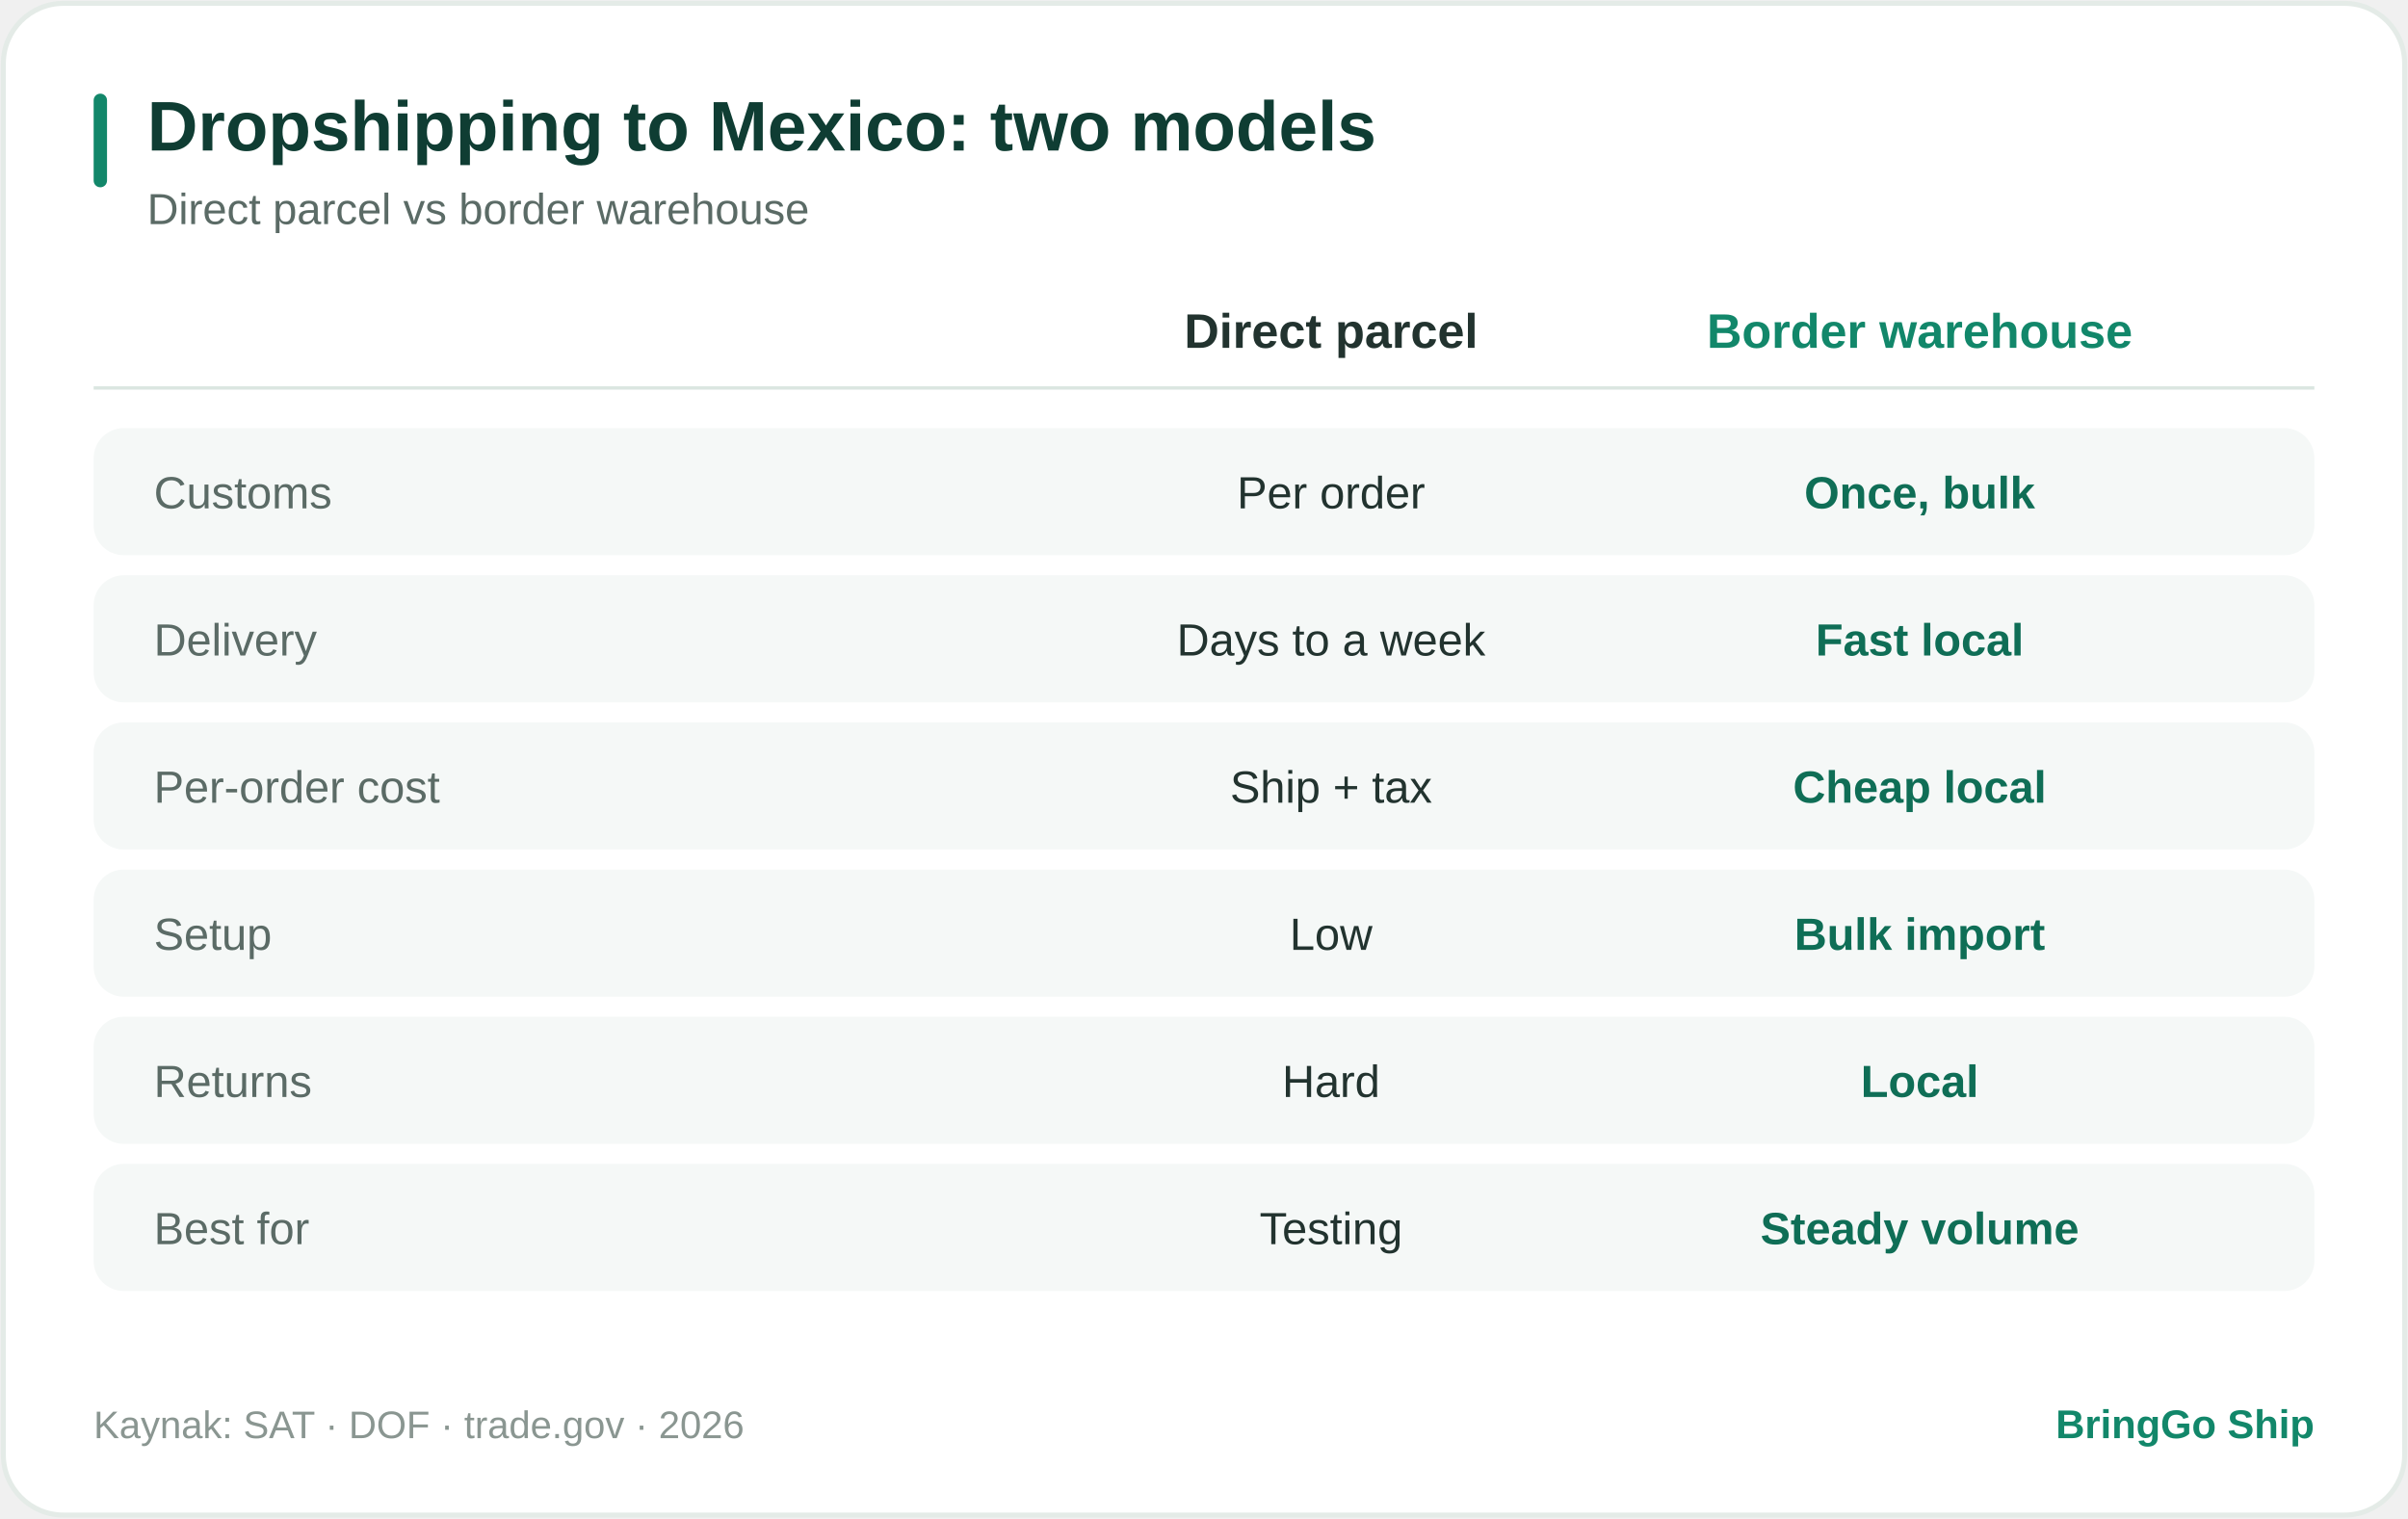
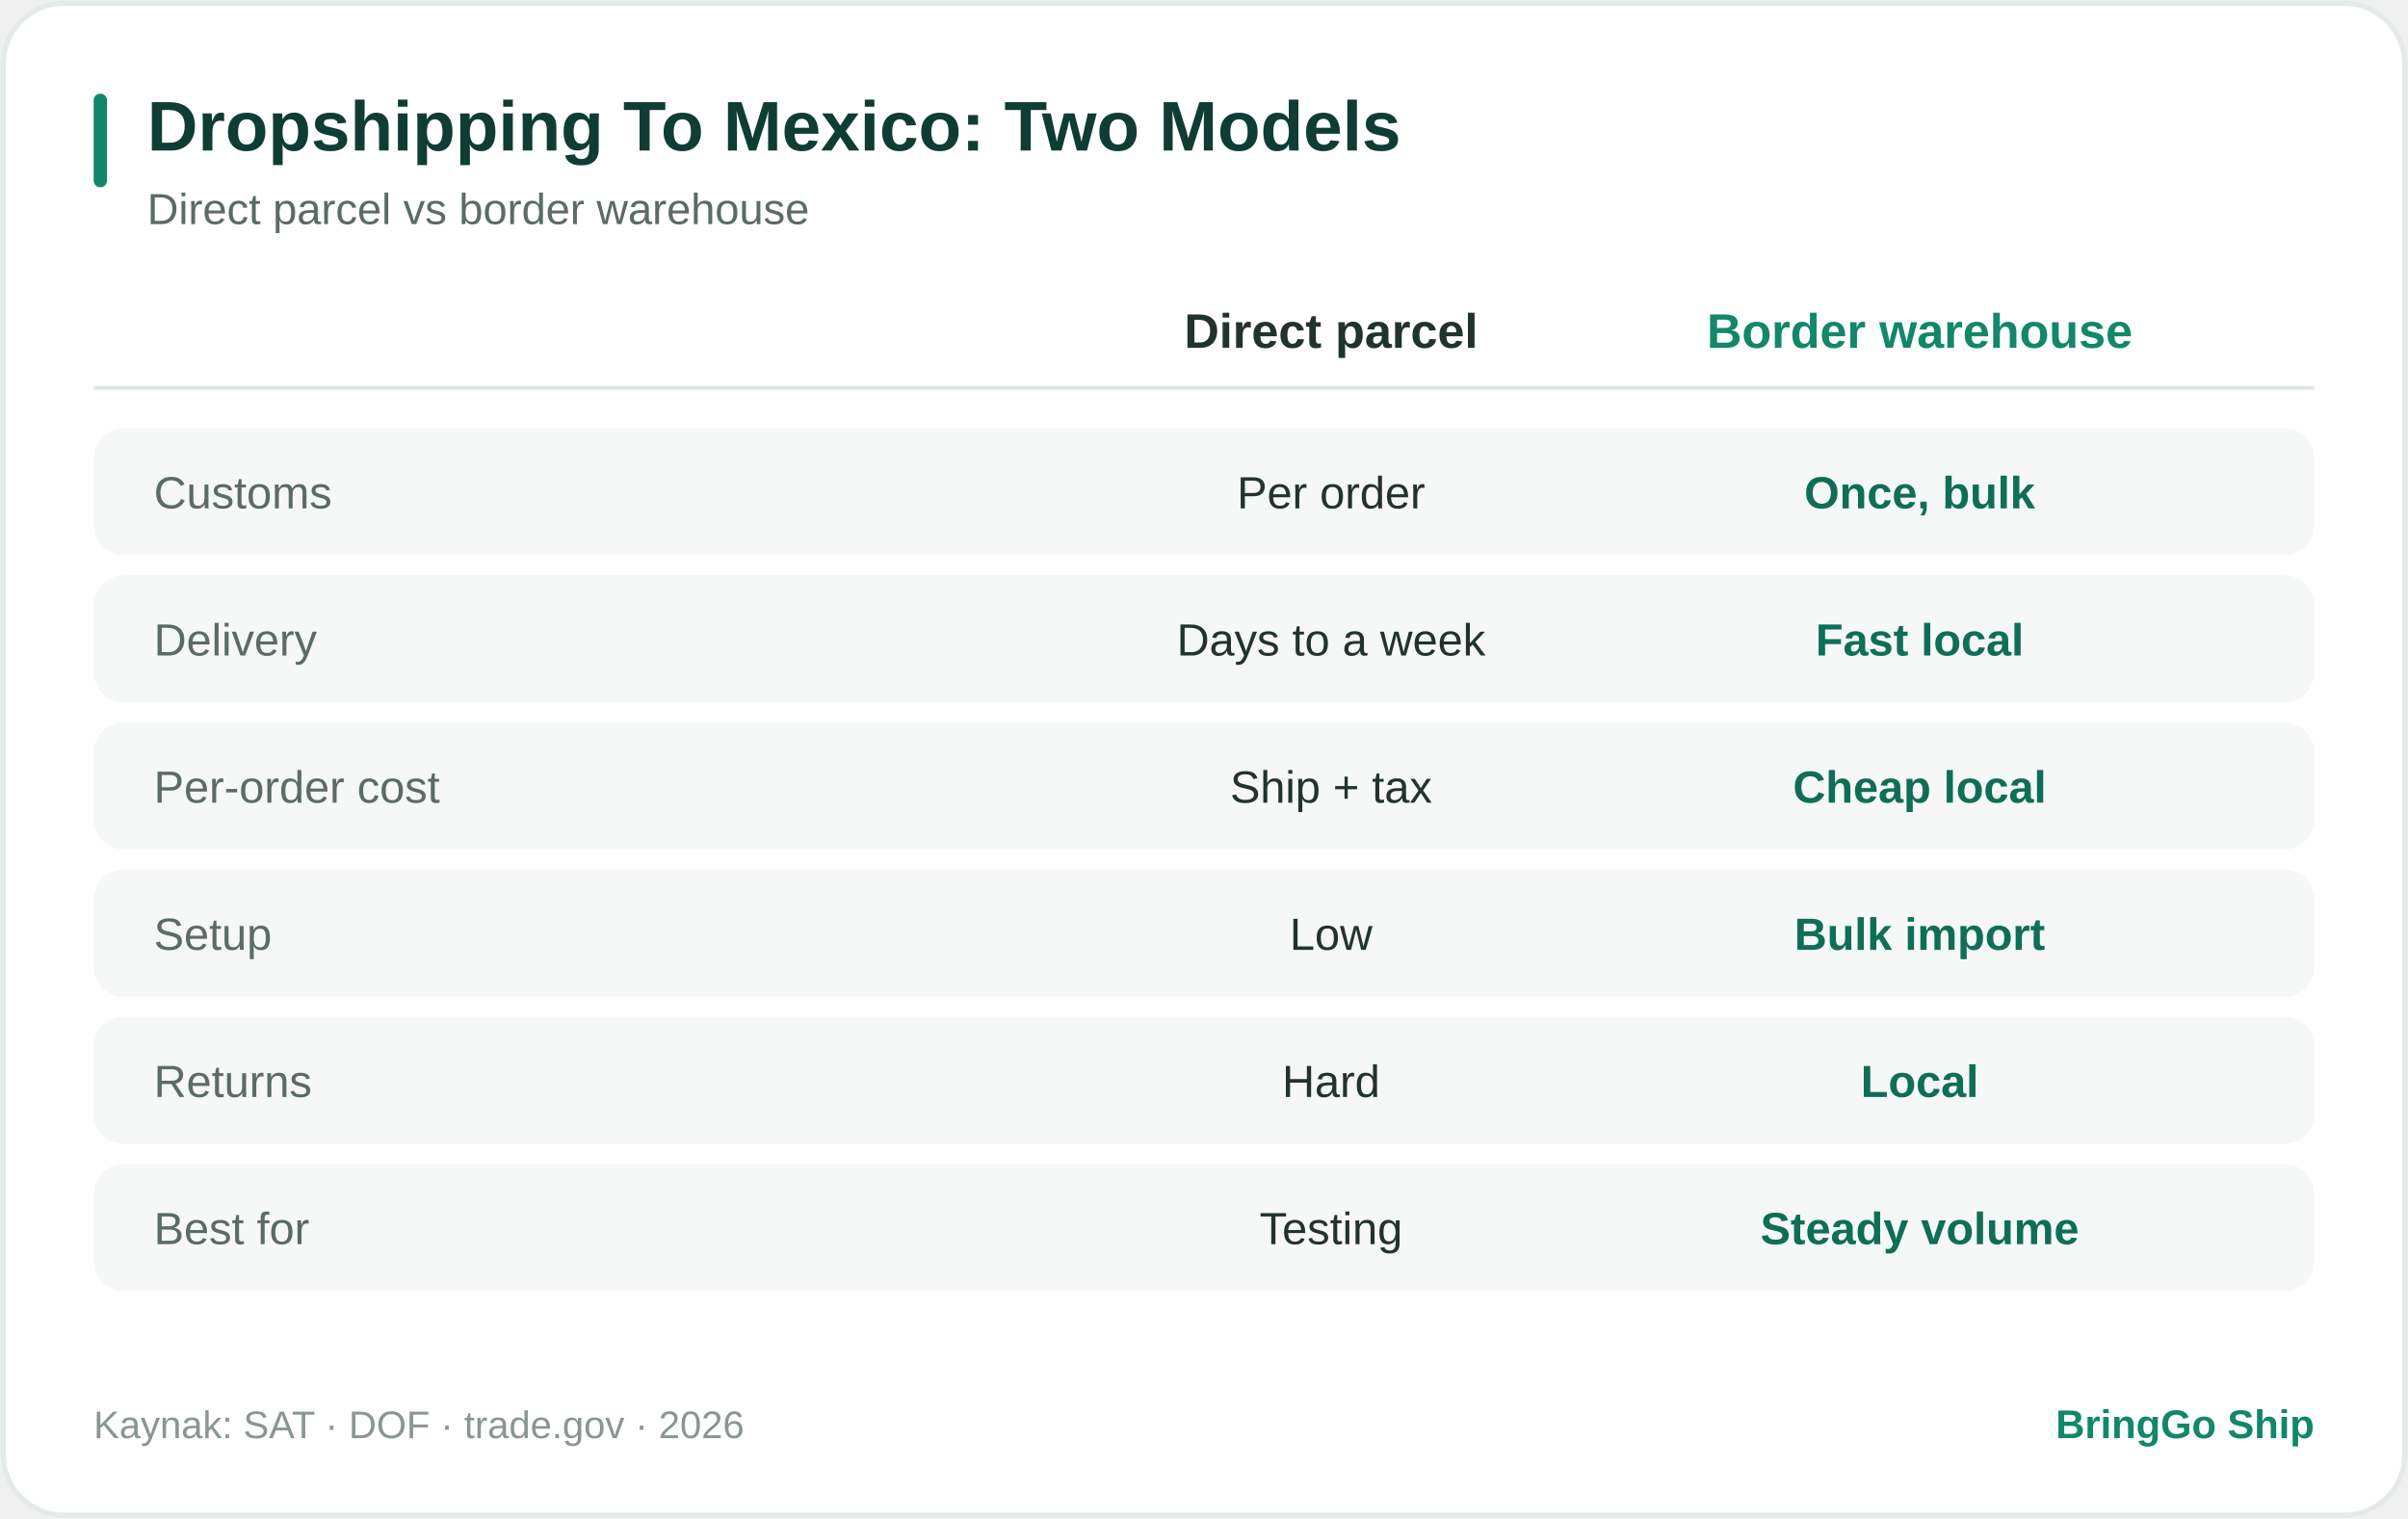
<svg xmlns="http://www.w3.org/2000/svg" width="720" height="454" viewBox="0 0 720 454" role="img">
  <style>
text{font-family:Arial,Helvetica,sans-serif}
.card{fill:#ffffff;stroke:#e4ebe7;stroke-width:1.5}
.row{fill:#f5f8f7}.pill{fill:#E1F5EE}.hi{fill:#1f9d5f}.mut{fill:#eef1f0}
.acc{fill:#12876A}.circ{fill:#12876A}.rd{fill:#fbe9e7}.am{fill:#fbf1dd}.tl{fill:#E1F5EE}.ln{stroke:#dbe6e1}
.tt{fill:#0F3D33;font-weight:bold}.ts{fill:#5b6b66}.tl2{fill:#22332f}
.tv{fill:#0F6E56;font-weight:bold}.tm{fill:#5b6b66;font-weight:bold}.tw{fill:#ffffff;font-weight:bold}
.tf{fill:#8a9691}.tb{fill:#12876A;font-weight:bold}.big{fill:#0F3D33;font-weight:bold}
.trd{fill:#a3392c;font-weight:bold}.tam{fill:#8a5a12;font-weight:bold}.ttl{fill:#0F6E56;font-weight:bold}
@media (prefers-color-scheme:dark){
.card{fill:#16211e;stroke:#2c3a35}
.row{fill:#1d2b27}.pill{fill:#123a2e}.hi{fill:#1f9d5f}.mut{fill:#28352f}
.acc{fill:#2fae7e}.circ{fill:#2fae7e}.rd{fill:#3a201c}.am{fill:#352a15}.tl{fill:#123a2e}
.tt{fill:#d7f2e6}.ts{fill:#8fa79d}.tl2{fill:#cfe0d9}
.tv{fill:#6fe0b0}.tm{fill:#9db3a9}.tw{fill:#ffffff}
.tf{fill:#6d8279}.tb{fill:#57d3a3}.big{fill:#d7f2e6}
.trd{fill:#f0a99e}.tam{fill:#e6c281}.ttl{fill:#6fe0b0}.ln{stroke:#31423c}}
</style>
  <rect x="1" y="1" width="718" height="452" rx="18" class="card" />
  <rect x="28" y="28" width="4" height="28" rx="2" class="acc" />
-   <text x="44" y="45" font-size="21" class="tt">Dropshipping to Mexico: two models</text>
+   <text x="44" y="45" font-size="21" class="tt">Dropshipping To Mexico: Two Models</text>
  <text x="44" y="67" font-size="13" class="ts">Direct parcel vs border warehouse</text>
  <g transform="translate(0,88)">
    <text x="398" y="16" text-anchor="middle" font-size="14.5" class="tl2" font-weight="bold">Direct parcel</text>
    <text x="574" y="16" text-anchor="middle" font-size="14.5" class="tb" font-weight="bold">Border warehouse</text>
    <line x1="28" y1="28" x2="692" y2="28" stroke-width="1" class="ln" />
    <rect x="28" y="40" width="664" height="38" rx="9" class="row" />
    <text x="46" y="64" font-size="13.5" class="ts">Customs</text>
    <text x="398" y="64" text-anchor="middle" font-size="13.5" class="tl2">Per order</text>
    <text x="574" y="64" text-anchor="middle" font-size="13.5" class="tv" font-weight="bold">Once, bulk</text>
    <rect x="28" y="84" width="664" height="38" rx="9" class="row" />
    <text x="46" y="108" font-size="13.5" class="ts">Delivery</text>
    <text x="398" y="108" text-anchor="middle" font-size="13.5" class="tl2">Days to a week</text>
    <text x="574" y="108" text-anchor="middle" font-size="13.5" class="tv" font-weight="bold">Fast local</text>
    <rect x="28" y="128" width="664" height="38" rx="9" class="row" />
    <text x="46" y="152" font-size="13.5" class="ts">Per-order cost</text>
    <text x="398" y="152" text-anchor="middle" font-size="13.5" class="tl2">Ship + tax</text>
    <text x="574" y="152" text-anchor="middle" font-size="13.5" class="tv" font-weight="bold">Cheap local</text>
    <rect x="28" y="172" width="664" height="38" rx="9" class="row" />
    <text x="46" y="196" font-size="13.5" class="ts">Setup</text>
    <text x="398" y="196" text-anchor="middle" font-size="13.5" class="tl2">Low</text>
    <text x="574" y="196" text-anchor="middle" font-size="13.5" class="tv" font-weight="bold">Bulk import</text>
    <rect x="28" y="216" width="664" height="38" rx="9" class="row" />
    <text x="46" y="240" font-size="13.5" class="ts">Returns</text>
    <text x="398" y="240" text-anchor="middle" font-size="13.5" class="tl2">Hard</text>
    <text x="574" y="240" text-anchor="middle" font-size="13.5" class="tv" font-weight="bold">Local</text>
    <rect x="28" y="260" width="664" height="38" rx="9" class="row" />
    <text x="46" y="284" font-size="13.5" class="ts">Best for</text>
    <text x="398" y="284" text-anchor="middle" font-size="13.5" class="tl2">Testing</text>
    <text x="574" y="284" text-anchor="middle" font-size="13.5" class="tv" font-weight="bold">Steady volume</text>
  </g>
  <text x="28" y="430" font-size="11.5" class="tf">Kaynak: SAT · DOF · trade.gov · 2026</text>
  <text x="692" y="430" text-anchor="end" font-size="12" class="tb">BringGo Ship</text>
</svg>
